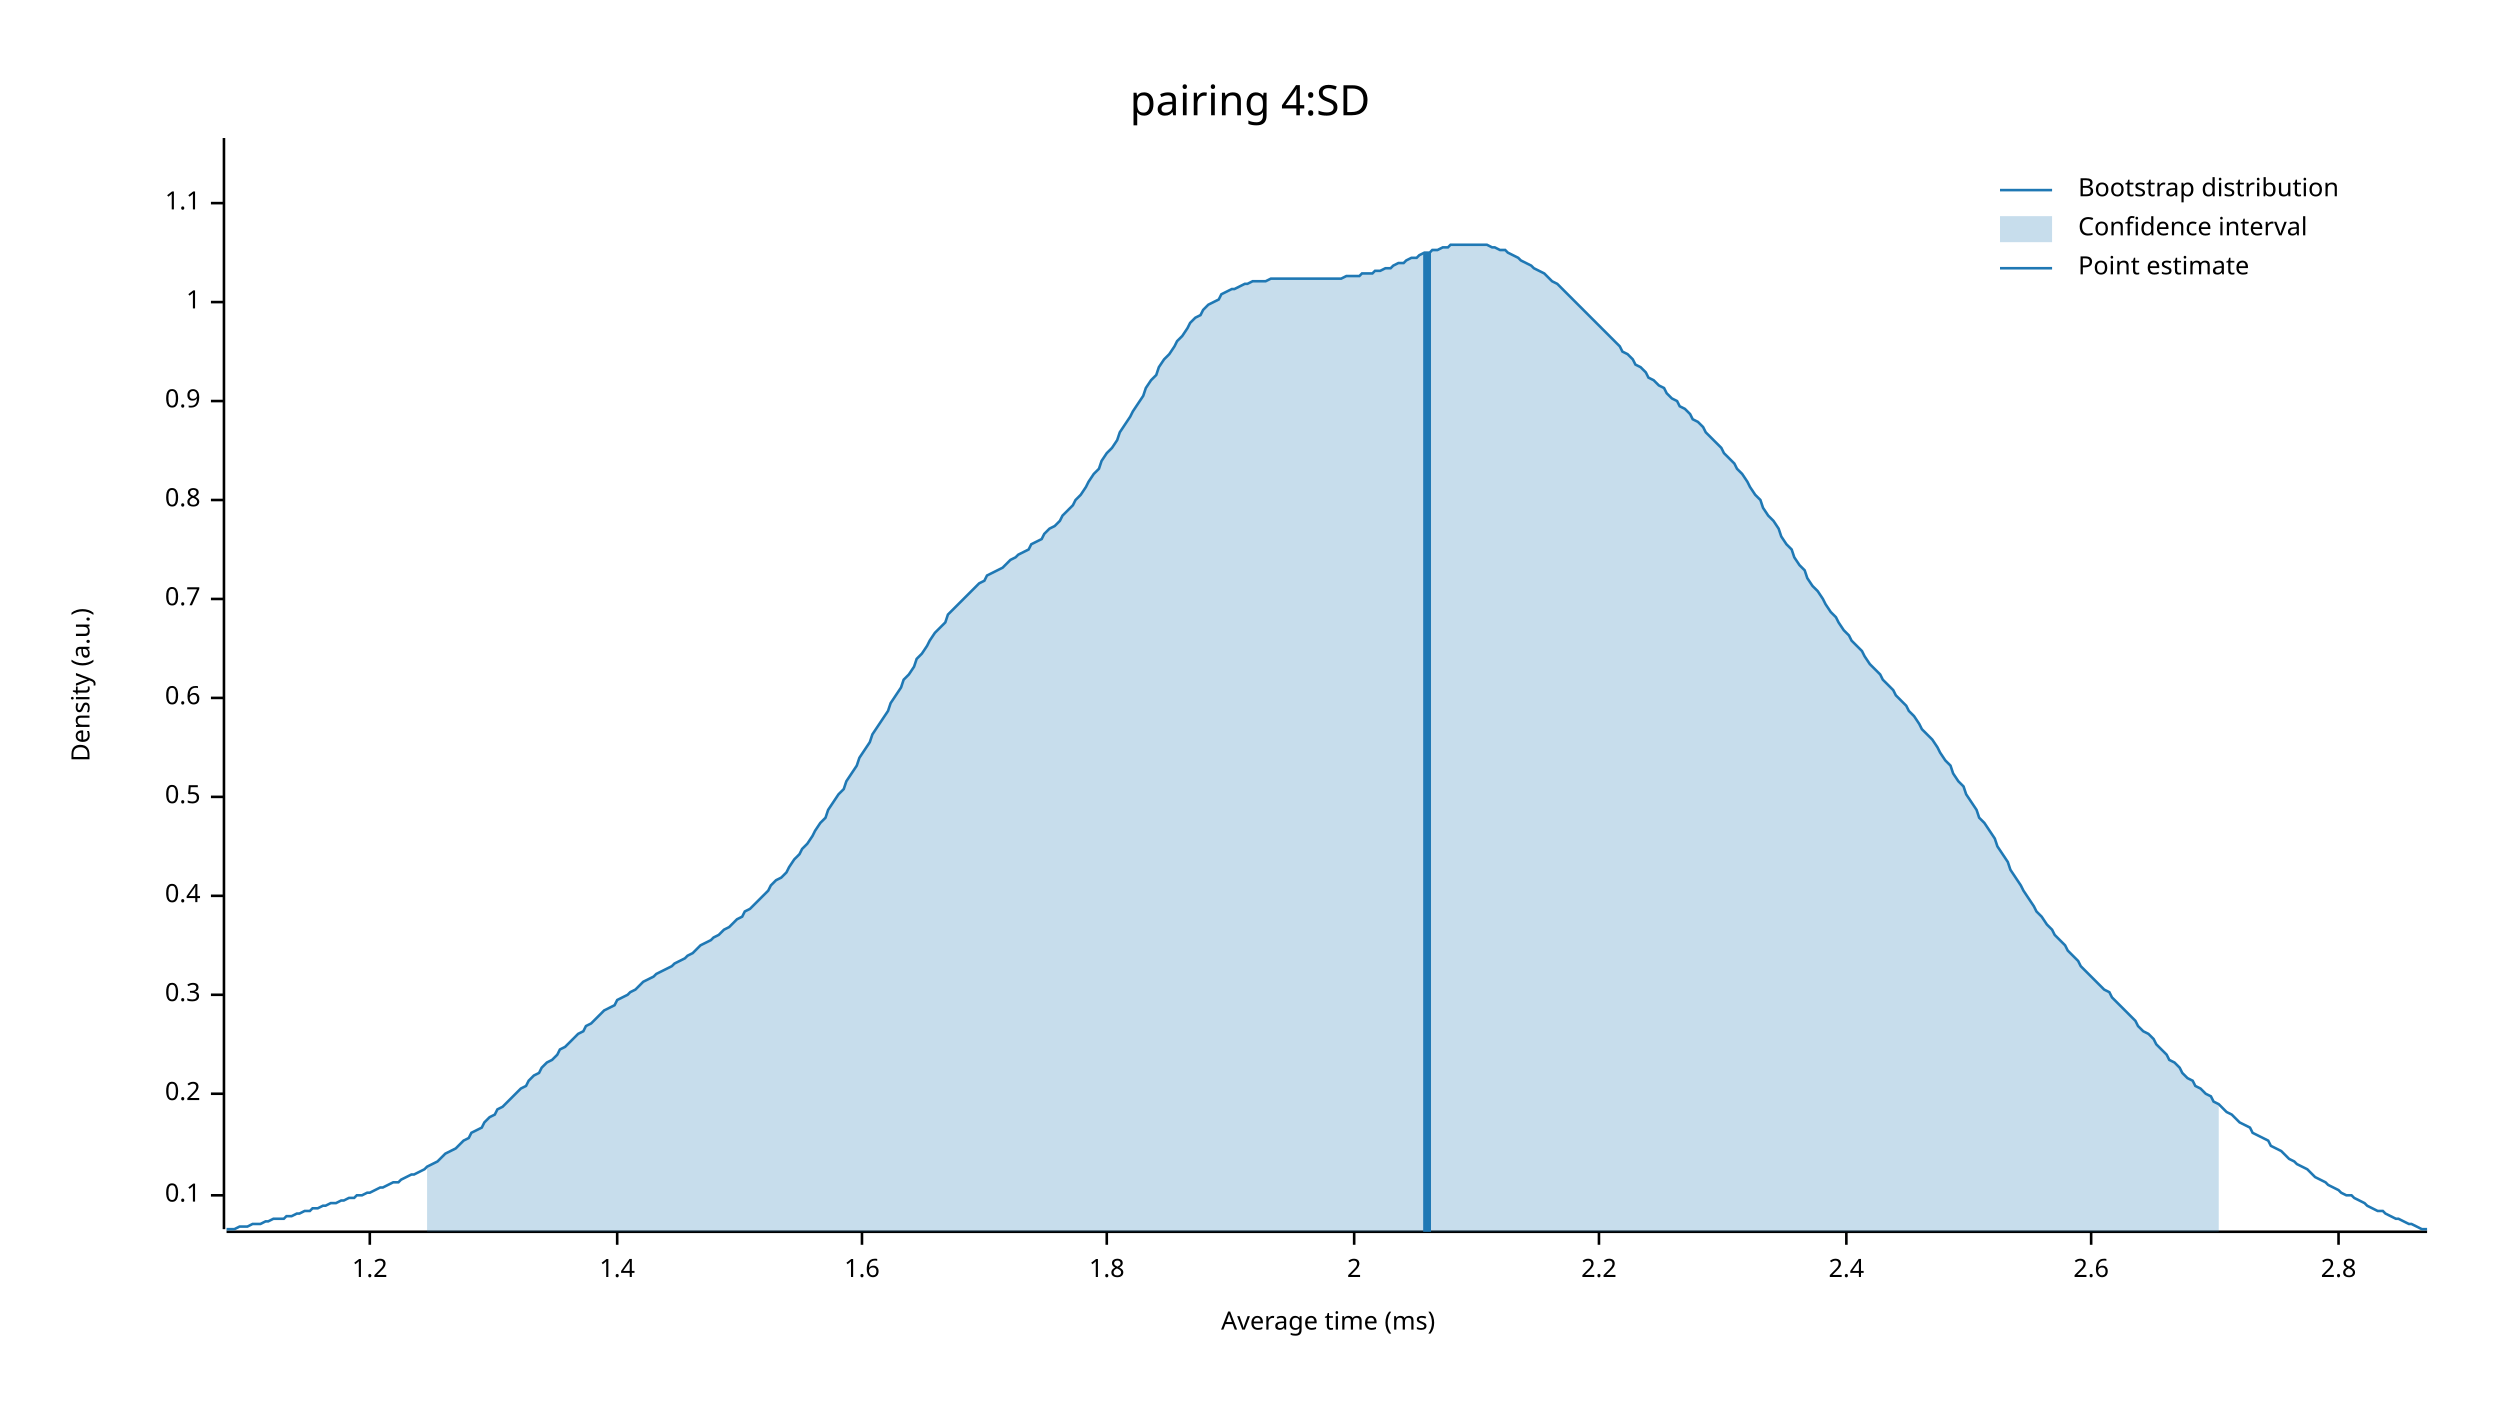
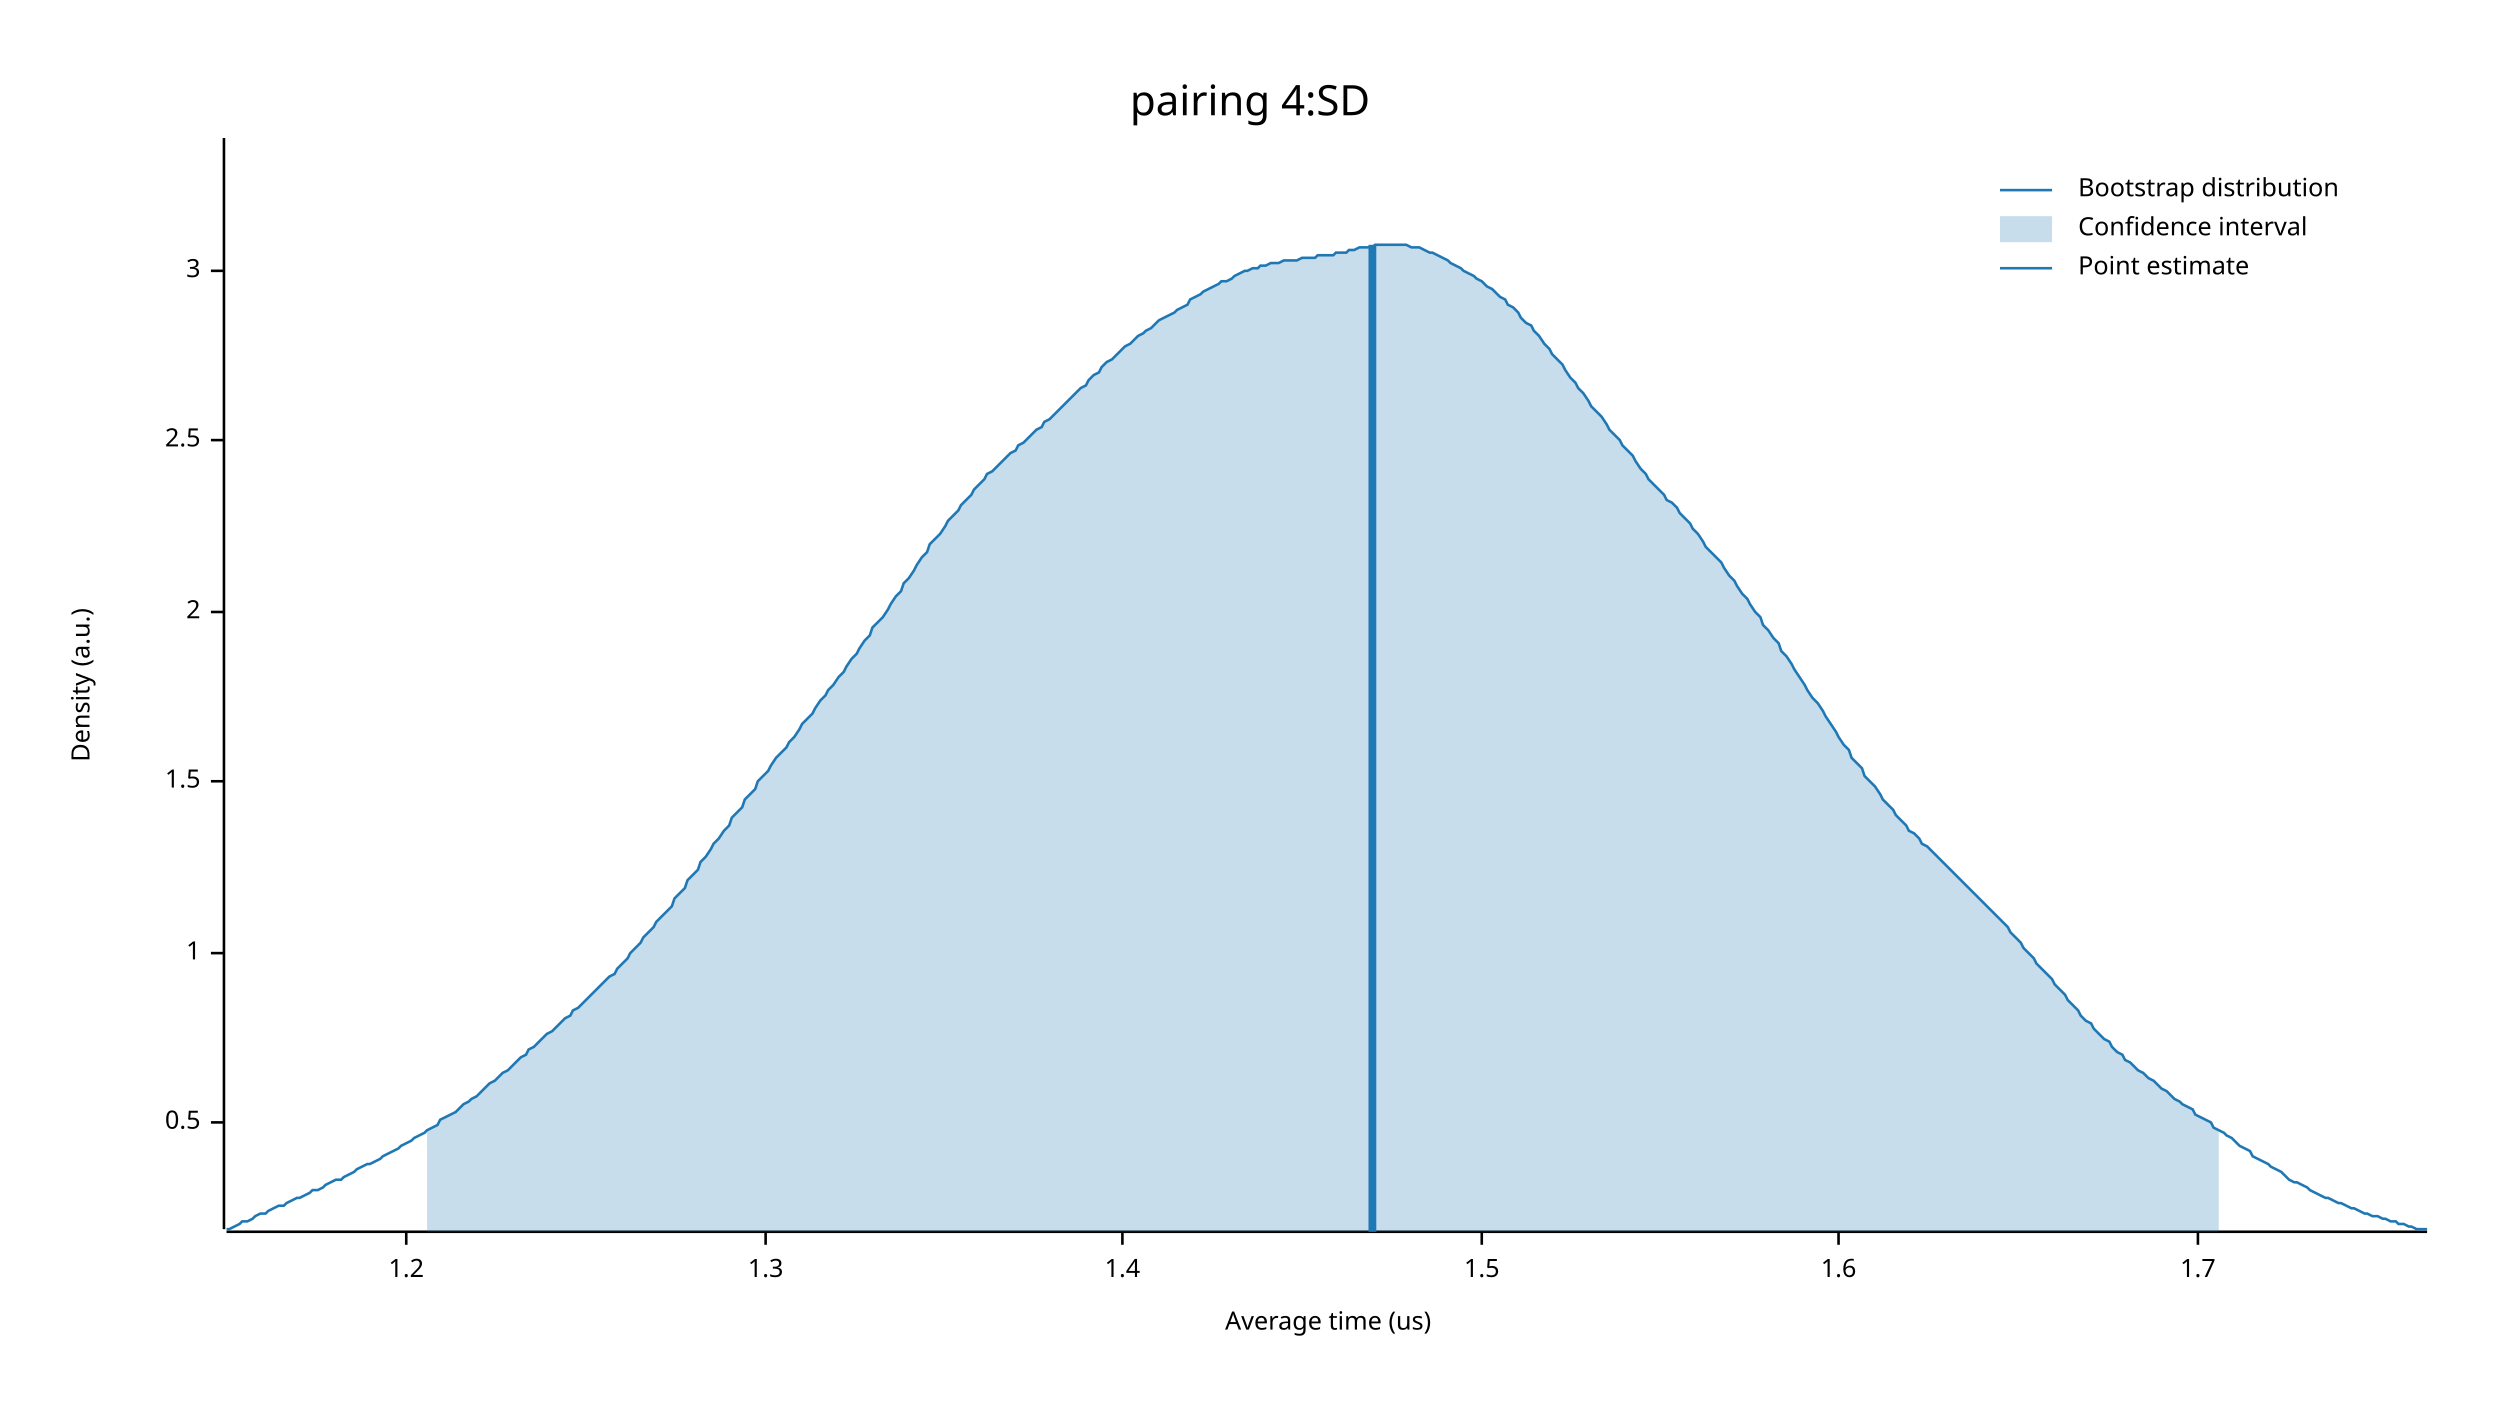
<svg xmlns="http://www.w3.org/2000/svg" width="960" height="540" viewBox="0 0 960 540">
  <text x="480" y="32" dy="0.76em" text-anchor="middle" font-family="sans-serif" font-size="16.129" opacity="1" fill="#000000">
pairing 4:SD
</text>
  <text x="27" y="263" dy="0.76em" text-anchor="middle" font-family="sans-serif" font-size="9.677" opacity="1" fill="#000000" transform="rotate(270, 27, 263)">
Density (a.u.)
</text>
  <text x="510" y="513" dy="-0.5ex" text-anchor="middle" font-family="sans-serif" font-size="9.677" opacity="1" fill="#000000">
- Average time (ms)
+ Average time (us)
</text>
  <polyline fill="none" opacity="1" stroke="#000000" stroke-width="1" points="86,53 86,472 " />
-   <text x="77" y="459" dy="0.5ex" text-anchor="end" font-family="sans-serif" font-size="9.677" opacity="1" fill="#000000">
- 0.1
- </text>
-   <polyline fill="none" opacity="1" stroke="#000000" stroke-width="1" points="81,459 86,459 " />
-   <text x="77" y="420" dy="0.5ex" text-anchor="end" font-family="sans-serif" font-size="9.677" opacity="1" fill="#000000">
- 0.2
- </text>
-   <polyline fill="none" opacity="1" stroke="#000000" stroke-width="1" points="81,420 86,420 " />
-   <text x="77" y="382" dy="0.5ex" text-anchor="end" font-family="sans-serif" font-size="9.677" opacity="1" fill="#000000">
- 0.3
- </text>
-   <polyline fill="none" opacity="1" stroke="#000000" stroke-width="1" points="81,382 86,382 " />
-   <text x="77" y="344" dy="0.5ex" text-anchor="end" font-family="sans-serif" font-size="9.677" opacity="1" fill="#000000">
- 0.4
- </text>
-   <polyline fill="none" opacity="1" stroke="#000000" stroke-width="1" points="81,344 86,344 " />
-   <text x="77" y="306" dy="0.5ex" text-anchor="end" font-family="sans-serif" font-size="9.677" opacity="1" fill="#000000">
+   <text x="77" y="431" dy="0.5ex" text-anchor="end" font-family="sans-serif" font-size="9.677" opacity="1" fill="#000000">
0.5
</text>
-   <polyline fill="none" opacity="1" stroke="#000000" stroke-width="1" points="81,306 86,306 " />
-   <text x="77" y="268" dy="0.5ex" text-anchor="end" font-family="sans-serif" font-size="9.677" opacity="1" fill="#000000">
- 0.6
- </text>
-   <polyline fill="none" opacity="1" stroke="#000000" stroke-width="1" points="81,268 86,268 " />
-   <text x="77" y="230" dy="0.5ex" text-anchor="end" font-family="sans-serif" font-size="9.677" opacity="1" fill="#000000">
- 0.7
- </text>
-   <polyline fill="none" opacity="1" stroke="#000000" stroke-width="1" points="81,230 86,230 " />
-   <text x="77" y="192" dy="0.5ex" text-anchor="end" font-family="sans-serif" font-size="9.677" opacity="1" fill="#000000">
- 0.8
- </text>
-   <polyline fill="none" opacity="1" stroke="#000000" stroke-width="1" points="81,192 86,192 " />
-   <text x="77" y="154" dy="0.5ex" text-anchor="end" font-family="sans-serif" font-size="9.677" opacity="1" fill="#000000">
- 0.9
- </text>
-   <polyline fill="none" opacity="1" stroke="#000000" stroke-width="1" points="81,154 86,154 " />
-   <text x="77" y="116" dy="0.5ex" text-anchor="end" font-family="sans-serif" font-size="9.677" opacity="1" fill="#000000">
+   <polyline fill="none" opacity="1" stroke="#000000" stroke-width="1" points="81,431 86,431 " />
+   <text x="77" y="366" dy="0.5ex" text-anchor="end" font-family="sans-serif" font-size="9.677" opacity="1" fill="#000000">
1
</text>
-   <polyline fill="none" opacity="1" stroke="#000000" stroke-width="1" points="81,116 86,116 " />
-   <text x="77" y="78" dy="0.5ex" text-anchor="end" font-family="sans-serif" font-size="9.677" opacity="1" fill="#000000">
- 1.1
+   <polyline fill="none" opacity="1" stroke="#000000" stroke-width="1" points="81,366 86,366 " />
+   <text x="77" y="300" dy="0.5ex" text-anchor="end" font-family="sans-serif" font-size="9.677" opacity="1" fill="#000000">
+ 1.5
</text>
-   <polyline fill="none" opacity="1" stroke="#000000" stroke-width="1" points="81,78 86,78 " />
+   <polyline fill="none" opacity="1" stroke="#000000" stroke-width="1" points="81,300 86,300 " />
+   <text x="77" y="235" dy="0.5ex" text-anchor="end" font-family="sans-serif" font-size="9.677" opacity="1" fill="#000000">
+ 2
+ </text>
+   <polyline fill="none" opacity="1" stroke="#000000" stroke-width="1" points="81,235 86,235 " />
+   <text x="77" y="169" dy="0.5ex" text-anchor="end" font-family="sans-serif" font-size="9.677" opacity="1" fill="#000000">
+ 2.5
+ </text>
+   <polyline fill="none" opacity="1" stroke="#000000" stroke-width="1" points="81,169 86,169 " />
+   <text x="77" y="104" dy="0.5ex" text-anchor="end" font-family="sans-serif" font-size="9.677" opacity="1" fill="#000000">
+ 3
+ </text>
+   <polyline fill="none" opacity="1" stroke="#000000" stroke-width="1" points="81,104 86,104 " />
  <polyline fill="none" opacity="1" stroke="#000000" stroke-width="1" points="87,473 932,473 " />
-   <text x="142" y="483" dy="0.76em" text-anchor="middle" font-family="sans-serif" font-size="9.677" opacity="1" fill="#000000">
+   <text x="156" y="483" dy="0.76em" text-anchor="middle" font-family="sans-serif" font-size="9.677" opacity="1" fill="#000000">
1.2
</text>
-   <polyline fill="none" opacity="1" stroke="#000000" stroke-width="1" points="142,473 142,478 " />
-   <text x="237" y="483" dy="0.76em" text-anchor="middle" font-family="sans-serif" font-size="9.677" opacity="1" fill="#000000">
+   <polyline fill="none" opacity="1" stroke="#000000" stroke-width="1" points="156,473 156,478 " />
+   <text x="294" y="483" dy="0.76em" text-anchor="middle" font-family="sans-serif" font-size="9.677" opacity="1" fill="#000000">
+ 1.3
+ </text>
+   <polyline fill="none" opacity="1" stroke="#000000" stroke-width="1" points="294,473 294,478 " />
+   <text x="431" y="483" dy="0.76em" text-anchor="middle" font-family="sans-serif" font-size="9.677" opacity="1" fill="#000000">
1.4
</text>
-   <polyline fill="none" opacity="1" stroke="#000000" stroke-width="1" points="237,473 237,478 " />
-   <text x="331" y="483" dy="0.76em" text-anchor="middle" font-family="sans-serif" font-size="9.677" opacity="1" fill="#000000">
+   <polyline fill="none" opacity="1" stroke="#000000" stroke-width="1" points="431,473 431,478 " />
+   <text x="569" y="483" dy="0.76em" text-anchor="middle" font-family="sans-serif" font-size="9.677" opacity="1" fill="#000000">
+ 1.5
+ </text>
+   <polyline fill="none" opacity="1" stroke="#000000" stroke-width="1" points="569,473 569,478 " />
+   <text x="706" y="483" dy="0.76em" text-anchor="middle" font-family="sans-serif" font-size="9.677" opacity="1" fill="#000000">
1.6
</text>
-   <polyline fill="none" opacity="1" stroke="#000000" stroke-width="1" points="331,473 331,478 " />
-   <text x="425" y="483" dy="0.76em" text-anchor="middle" font-family="sans-serif" font-size="9.677" opacity="1" fill="#000000">
- 1.8
+   <polyline fill="none" opacity="1" stroke="#000000" stroke-width="1" points="706,473 706,478 " />
+   <text x="844" y="483" dy="0.76em" text-anchor="middle" font-family="sans-serif" font-size="9.677" opacity="1" fill="#000000">
+ 1.7
</text>
-   <polyline fill="none" opacity="1" stroke="#000000" stroke-width="1" points="425,473 425,478 " />
-   <text x="520" y="483" dy="0.76em" text-anchor="middle" font-family="sans-serif" font-size="9.677" opacity="1" fill="#000000">
- 2
- </text>
-   <polyline fill="none" opacity="1" stroke="#000000" stroke-width="1" points="520,473 520,478 " />
-   <text x="614" y="483" dy="0.76em" text-anchor="middle" font-family="sans-serif" font-size="9.677" opacity="1" fill="#000000">
- 2.2
- </text>
-   <polyline fill="none" opacity="1" stroke="#000000" stroke-width="1" points="614,473 614,478 " />
-   <text x="709" y="483" dy="0.76em" text-anchor="middle" font-family="sans-serif" font-size="9.677" opacity="1" fill="#000000">
- 2.4
- </text>
-   <polyline fill="none" opacity="1" stroke="#000000" stroke-width="1" points="709,473 709,478 " />
-   <text x="803" y="483" dy="0.76em" text-anchor="middle" font-family="sans-serif" font-size="9.677" opacity="1" fill="#000000">
- 2.6
- </text>
-   <polyline fill="none" opacity="1" stroke="#000000" stroke-width="1" points="803,473 803,478 " />
-   <text x="898" y="483" dy="0.76em" text-anchor="middle" font-family="sans-serif" font-size="9.677" opacity="1" fill="#000000">
- 2.8
- </text>
-   <polyline fill="none" opacity="1" stroke="#000000" stroke-width="1" points="898,473 898,478 " />
-   <polyline fill="none" opacity="1" stroke="#1F78B4" stroke-width="1" points="87,472 88,472 90,472 92,471 93,471 95,471 97,470 98,470 100,470 102,469 103,469 105,468 107,468 109,468 110,467 112,467 114,466 115,466 117,465 119,465 120,464 122,464 124,463 125,463 127,462 129,462 131,461 132,461 134,460 136,460 137,459 139,459 141,458 142,458 144,457 146,456 147,456 149,455 151,454 153,454 154,453 156,452 158,451 159,451 161,450 163,449 164,448 166,447 168,446 169,445 171,443 173,442 175,441 176,440 178,438 180,437 181,435 183,434 185,433 186,431 188,429 190,428 191,426 193,425 195,423 197,421 198,420 200,418 202,417 203,415 205,413 207,412 208,410 210,408 212,407 214,405 215,403 217,402 219,400 220,399 222,397 224,396 225,394 227,393 229,391 230,390 232,388 234,387 236,386 237,384 239,383 241,382 242,381 244,380 246,378 247,377 249,376 251,375 252,374 254,373 256,372 258,371 259,370 261,369 263,368 264,367 266,366 268,364 269,363 271,362 273,361 274,360 276,359 278,357 280,356 281,355 283,353 285,352 286,350 288,349 290,347 291,346 293,344 295,342 296,340 298,338 300,337 302,335 303,333 305,330 307,328 308,326 310,324 312,321 313,319 315,316 317,314 318,311 320,308 322,305 324,303 325,300 327,297 329,294 330,291 332,288 334,285 335,282 337,279 339,276 341,273 342,270 344,267 346,264 347,261 349,259 351,256 352,253 354,251 356,248 357,246 359,243 361,241 363,239 364,236 366,234 368,232 369,231 371,229 373,227 374,226 376,224 378,223 379,221 381,220 383,219 385,218 386,217 388,215 390,214 391,213 393,212 395,211 396,209 398,208 400,207 401,205 403,203 405,202 407,200 408,198 410,196 412,194 413,192 415,190 417,187 418,185 420,182 422,180 423,177 425,174 427,172 429,169 430,166 432,163 434,160 435,158 437,155 439,152 440,149 442,146 444,144 445,141 447,138 449,136 451,133 452,131 454,129 456,126 457,124 459,122 461,121 462,119 464,117 466,116 468,115 469,113 471,112 473,111 474,111 476,110 478,109 479,109 481,108 483,108 484,108 486,108 488,107 490,107 491,107 493,107 495,107 496,107 498,107 500,107 501,107 503,107 505,107 506,107 508,107 510,107 512,107 513,107 515,107 517,106 518,106 520,106 522,106 523,105 525,105 527,105 528,104 530,104 532,103 534,103 535,102 537,101 539,101 540,100 542,99 544,99 545,98 547,97 549,97 550,96 552,96 554,95 556,95 557,94 559,94 561,94 562,94 564,94 566,94 567,94 569,94 571,94 573,95 574,95 576,96 578,96 579,97 581,98 583,99 584,100 586,101 588,102 589,103 591,104 593,105 595,107 596,108 598,109 600,111 601,112 603,114 605,116 606,117 608,119 610,121 611,122 613,124 615,126 617,128 618,129 620,131 622,133 623,135 625,136 627,138 628,140 630,141 632,143 633,145 635,146 637,148 639,149 640,151 642,153 644,154 645,156 647,157 649,159 650,161 652,162 654,164 655,166 657,168 659,170 661,172 662,174 664,176 666,178 667,180 669,182 671,185 672,187 674,190 676,192 677,195 679,198 681,200 683,203 684,206 686,209 688,211 689,214 691,217 693,219 694,222 696,225 698,227 700,230 701,232 703,235 705,237 706,239 708,242 710,244 711,246 713,248 715,250 716,252 718,255 720,257 722,259 723,261 725,263 727,265 728,267 730,269 732,271 733,273 735,275 737,278 738,280 740,282 742,284 744,287 745,289 747,292 749,294 750,297 752,300 754,302 755,305 757,308 759,311 760,314 762,316 764,319 766,322 767,325 769,328 771,331 772,334 774,337 776,340 777,342 779,345 781,348 782,350 784,352 786,355 788,357 789,359 791,361 793,363 794,365 796,367 798,369 799,371 801,373 803,375 804,376 806,378 808,380 810,381 811,383 813,385 815,387 816,388 818,390 820,392 821,394 823,396 825,397 827,399 828,401 830,403 832,405 833,407 835,408 837,410 838,412 840,414 842,415 843,417 845,418 847,420 849,421 850,423 852,424 854,426 855,427 857,428 859,430 860,431 862,432 864,433 865,435 867,436 869,437 871,438 872,440 874,441 876,442 877,443 879,445 881,446 882,447 884,448 886,449 887,450 889,452 891,453 893,454 894,455 896,456 898,457 899,458 901,459 903,459 904,460 906,461 908,462 909,463 911,464 913,465 915,465 916,466 918,467 920,468 921,468 923,469 925,470 926,470 928,471 930,472 932,472 " />
-   <polygon opacity="0.25" fill="#1F78B4" points="164,448 166,447 168,446 169,445 171,443 173,442 175,441 176,440 178,438 180,437 181,435 183,434 185,433 186,431 188,429 190,428 191,426 193,425 195,423 197,421 198,420 200,418 202,417 203,415 205,413 207,412 208,410 210,408 212,407 214,405 215,403 217,402 219,400 220,399 222,397 224,396 225,394 227,393 229,391 230,390 232,388 234,387 236,386 237,384 239,383 241,382 242,381 244,380 246,378 247,377 249,376 251,375 252,374 254,373 256,372 258,371 259,370 261,369 263,368 264,367 266,366 268,364 269,363 271,362 273,361 274,360 276,359 278,357 280,356 281,355 283,353 285,352 286,350 288,349 290,347 291,346 293,344 295,342 296,340 298,338 300,337 302,335 303,333 305,330 307,328 308,326 310,324 312,321 313,319 315,316 317,314 318,311 320,308 322,305 324,303 325,300 327,297 329,294 330,291 332,288 334,285 335,282 337,279 339,276 341,273 342,270 344,267 346,264 347,261 349,259 351,256 352,253 354,251 356,248 357,246 359,243 361,241 363,239 364,236 366,234 368,232 369,231 371,229 373,227 374,226 376,224 378,223 379,221 381,220 383,219 385,218 386,217 388,215 390,214 391,213 393,212 395,211 396,209 398,208 400,207 401,205 403,203 405,202 407,200 408,198 410,196 412,194 413,192 415,190 417,187 418,185 420,182 422,180 423,177 425,174 427,172 429,169 430,166 432,163 434,160 435,158 437,155 439,152 440,149 442,146 444,144 445,141 447,138 449,136 451,133 452,131 454,129 456,126 457,124 459,122 461,121 462,119 464,117 466,116 468,115 469,113 471,112 473,111 474,111 476,110 478,109 479,109 481,108 483,108 484,108 486,108 488,107 490,107 491,107 493,107 495,107 496,107 498,107 500,107 501,107 503,107 505,107 506,107 508,107 510,107 512,107 513,107 515,107 517,106 518,106 520,106 522,106 523,105 525,105 527,105 528,104 530,104 532,103 534,103 535,102 537,101 539,101 540,100 542,99 544,99 545,98 547,97 549,97 550,96 552,96 554,95 556,95 557,94 559,94 561,94 562,94 564,94 566,94 567,94 569,94 571,94 573,95 574,95 576,96 578,96 579,97 581,98 583,99 584,100 586,101 588,102 589,103 591,104 593,105 595,107 596,108 598,109 600,111 601,112 603,114 605,116 606,117 608,119 610,121 611,122 613,124 615,126 617,128 618,129 620,131 622,133 623,135 625,136 627,138 628,140 630,141 632,143 633,145 635,146 637,148 639,149 640,151 642,153 644,154 645,156 647,157 649,159 650,161 652,162 654,164 655,166 657,168 659,170 661,172 662,174 664,176 666,178 667,180 669,182 671,185 672,187 674,190 676,192 677,195 679,198 681,200 683,203 684,206 686,209 688,211 689,214 691,217 693,219 694,222 696,225 698,227 700,230 701,232 703,235 705,237 706,239 708,242 710,244 711,246 713,248 715,250 716,252 718,255 720,257 722,259 723,261 725,263 727,265 728,267 730,269 732,271 733,273 735,275 737,278 738,280 740,282 742,284 744,287 745,289 747,292 749,294 750,297 752,300 754,302 755,305 757,308 759,311 760,314 762,316 764,319 766,322 767,325 769,328 771,331 772,334 774,337 776,340 777,342 779,345 781,348 782,350 784,352 786,355 788,357 789,359 791,361 793,363 794,365 796,367 798,369 799,371 801,373 803,375 804,376 806,378 808,380 810,381 811,383 813,385 815,387 816,388 818,390 820,392 821,394 823,396 825,397 827,399 828,401 830,403 832,405 833,407 835,408 837,410 838,412 840,414 842,415 843,417 845,418 847,420 849,421 850,423 852,424 852,473 164,473 " />
-   <polyline fill="none" opacity="1" stroke="#1F78B4" stroke-width="3" points="548,473 548,97 " />
+   <polyline fill="none" opacity="1" stroke="#000000" stroke-width="1" points="844,473 844,478 " />
+   <polyline fill="none" opacity="1" stroke="#1F78B4" stroke-width="1" points="87,472 88,472 90,471 92,470 93,469 95,469 97,468 98,467 100,466 102,466 103,465 105,464 107,463 109,463 110,462 112,461 114,460 115,460 117,459 119,458 120,457 122,457 124,456 125,455 127,454 129,453 131,453 132,452 134,451 136,450 137,449 139,448 141,447 142,447 144,446 146,445 147,444 149,443 151,442 153,441 154,440 156,439 158,438 159,437 161,436 163,435 164,434 166,433 168,432 169,430 171,429 173,428 175,427 176,426 178,424 180,423 181,422 183,421 185,419 186,418 188,416 190,415 191,414 193,412 195,411 197,409 198,408 200,406 202,405 203,403 205,402 207,400 208,399 210,397 212,396 214,394 215,393 217,391 219,390 220,388 222,387 224,385 225,384 227,382 229,380 230,379 232,377 234,375 236,374 237,372 239,370 241,368 242,366 244,364 246,362 247,360 249,358 251,356 252,354 254,352 256,350 258,348 259,345 261,343 263,341 264,338 266,336 268,334 269,331 271,329 273,326 274,324 276,322 278,319 280,317 281,314 283,312 285,310 286,307 288,305 290,303 291,300 293,298 295,296 296,294 298,291 300,289 302,287 303,285 305,283 307,280 308,278 310,276 312,274 313,272 315,269 317,267 318,265 320,263 322,260 324,258 325,256 327,253 329,251 330,249 332,246 334,244 335,241 337,239 339,237 341,234 342,232 344,229 346,227 347,224 349,222 351,219 352,217 354,214 356,212 357,209 359,207 361,205 363,202 364,200 366,198 368,196 369,194 371,192 373,190 374,188 376,186 378,184 379,182 381,181 383,179 385,177 386,176 388,174 390,173 391,171 393,170 395,168 396,167 398,165 400,164 401,162 403,161 405,159 407,157 408,156 410,154 412,152 413,151 415,149 417,148 418,146 420,144 422,143 423,141 425,139 427,138 429,136 430,135 432,133 434,132 435,131 437,129 439,128 440,127 442,126 444,124 445,123 447,122 449,121 451,120 452,119 454,118 456,117 457,115 459,114 461,113 462,112 464,111 466,110 468,109 469,108 471,108 473,107 474,106 476,105 478,104 479,104 481,103 483,103 484,102 486,102 488,101 490,101 491,101 493,100 495,100 496,100 498,100 500,99 501,99 503,99 505,99 506,98 508,98 510,98 512,98 513,97 515,97 517,97 518,96 520,96 522,95 523,95 525,95 527,95 528,94 530,94 532,94 534,94 535,94 537,94 539,94 540,94 542,95 544,95 545,95 547,96 549,97 550,97 552,98 554,99 556,100 557,101 559,102 561,103 562,104 564,105 566,106 567,107 569,108 571,110 573,111 574,112 576,114 578,115 579,117 581,118 583,120 584,122 586,124 588,125 589,127 591,129 593,132 595,134 596,136 598,138 600,140 601,142 603,145 605,147 606,149 608,151 610,154 611,156 613,158 615,160 617,163 618,165 620,167 622,169 623,171 625,173 627,175 628,177 630,180 632,182 633,184 635,186 637,188 639,190 640,192 642,193 644,195 645,197 647,199 649,201 650,203 652,205 654,208 655,210 657,212 659,214 661,216 662,218 664,221 666,223 667,225 669,228 671,230 672,232 674,235 676,237 677,240 679,242 681,245 683,247 684,250 686,252 688,255 689,257 691,260 693,263 694,265 696,268 698,270 700,273 701,275 703,278 705,281 706,283 708,286 710,288 711,291 713,293 715,295 716,298 718,300 720,302 722,305 723,307 725,309 727,311 728,313 730,315 732,317 733,319 735,320 737,322 738,324 740,325 742,327 744,329 745,330 747,332 749,334 750,335 752,337 754,339 755,340 757,342 759,344 760,345 762,347 764,349 766,351 767,352 769,354 771,356 772,358 774,360 776,362 777,364 779,366 781,368 782,370 784,372 786,374 788,376 789,378 791,380 793,382 794,384 796,386 798,388 799,390 801,392 803,393 804,395 806,397 808,399 810,400 811,402 813,404 815,405 816,407 818,408 820,410 821,411 823,412 825,414 827,415 828,416 830,418 832,419 833,420 835,422 837,423 838,424 840,425 842,426 843,428 845,429 847,430 849,431 850,433 852,434 854,435 855,436 857,437 859,439 860,440 862,441 864,442 865,444 867,445 869,446 871,447 872,448 874,449 876,450 877,451 879,453 881,454 882,454 884,455 886,456 887,457 889,458 891,459 893,460 894,460 896,461 898,462 899,462 901,463 903,464 904,464 906,465 908,466 909,466 911,467 913,467 915,468 916,468 918,469 920,469 921,470 923,470 925,471 926,471 928,472 930,472 932,472 " />
+   <polygon opacity="0.25" fill="#1F78B4" points="164,434 166,433 168,432 169,430 171,429 173,428 175,427 176,426 178,424 180,423 181,422 183,421 185,419 186,418 188,416 190,415 191,414 193,412 195,411 197,409 198,408 200,406 202,405 203,403 205,402 207,400 208,399 210,397 212,396 214,394 215,393 217,391 219,390 220,388 222,387 224,385 225,384 227,382 229,380 230,379 232,377 234,375 236,374 237,372 239,370 241,368 242,366 244,364 246,362 247,360 249,358 251,356 252,354 254,352 256,350 258,348 259,345 261,343 263,341 264,338 266,336 268,334 269,331 271,329 273,326 274,324 276,322 278,319 280,317 281,314 283,312 285,310 286,307 288,305 290,303 291,300 293,298 295,296 296,294 298,291 300,289 302,287 303,285 305,283 307,280 308,278 310,276 312,274 313,272 315,269 317,267 318,265 320,263 322,260 324,258 325,256 327,253 329,251 330,249 332,246 334,244 335,241 337,239 339,237 341,234 342,232 344,229 346,227 347,224 349,222 351,219 352,217 354,214 356,212 357,209 359,207 361,205 363,202 364,200 366,198 368,196 369,194 371,192 373,190 374,188 376,186 378,184 379,182 381,181 383,179 385,177 386,176 388,174 390,173 391,171 393,170 395,168 396,167 398,165 400,164 401,162 403,161 405,159 407,157 408,156 410,154 412,152 413,151 415,149 417,148 418,146 420,144 422,143 423,141 425,139 427,138 429,136 430,135 432,133 434,132 435,131 437,129 439,128 440,127 442,126 444,124 445,123 447,122 449,121 451,120 452,119 454,118 456,117 457,115 459,114 461,113 462,112 464,111 466,110 468,109 469,108 471,108 473,107 474,106 476,105 478,104 479,104 481,103 483,103 484,102 486,102 488,101 490,101 491,101 493,100 495,100 496,100 498,100 500,99 501,99 503,99 505,99 506,98 508,98 510,98 512,98 513,97 515,97 517,97 518,96 520,96 522,95 523,95 525,95 527,95 528,94 530,94 532,94 534,94 535,94 537,94 539,94 540,94 542,95 544,95 545,95 547,96 549,97 550,97 552,98 554,99 556,100 557,101 559,102 561,103 562,104 564,105 566,106 567,107 569,108 571,110 573,111 574,112 576,114 578,115 579,117 581,118 583,120 584,122 586,124 588,125 589,127 591,129 593,132 595,134 596,136 598,138 600,140 601,142 603,145 605,147 606,149 608,151 610,154 611,156 613,158 615,160 617,163 618,165 620,167 622,169 623,171 625,173 627,175 628,177 630,180 632,182 633,184 635,186 637,188 639,190 640,192 642,193 644,195 645,197 647,199 649,201 650,203 652,205 654,208 655,210 657,212 659,214 661,216 662,218 664,221 666,223 667,225 669,228 671,230 672,232 674,235 676,237 677,240 679,242 681,245 683,247 684,250 686,252 688,255 689,257 691,260 693,263 694,265 696,268 698,270 700,273 701,275 703,278 705,281 706,283 708,286 710,288 711,291 713,293 715,295 716,298 718,300 720,302 722,305 723,307 725,309 727,311 728,313 730,315 732,317 733,319 735,320 737,322 738,324 740,325 742,327 744,329 745,330 747,332 749,334 750,335 752,337 754,339 755,340 757,342 759,344 760,345 762,347 764,349 766,351 767,352 769,354 771,356 772,358 774,360 776,362 777,364 779,366 781,368 782,370 784,372 786,374 788,376 789,378 791,380 793,382 794,384 796,386 798,388 799,390 801,392 803,393 804,395 806,397 808,399 810,400 811,402 813,404 815,405 816,407 818,408 820,410 821,411 823,412 825,414 827,415 828,416 830,418 832,419 833,420 835,422 837,423 838,424 840,425 842,426 843,428 845,429 847,430 849,431 850,433 852,434 852,473 164,473 " />
+   <polyline fill="none" opacity="1" stroke="#1F78B4" stroke-width="3" points="527,473 527,94 " />
  <text x="798" y="68" dy="0.76em" text-anchor="start" font-family="sans-serif" font-size="9.677" opacity="1" fill="#000000">
Bootstrap distribution
</text>
  <text x="798" y="83" dy="0.76em" text-anchor="start" font-family="sans-serif" font-size="9.677" opacity="1" fill="#000000">
Confidence interval
</text>
  <text x="798" y="98" dy="0.76em" text-anchor="start" font-family="sans-serif" font-size="9.677" opacity="1" fill="#000000">
Point estimate
</text>
  <polyline fill="none" opacity="1" stroke="#1F78B4" stroke-width="1" points="768,73 788,73 " />
  <rect x="768" y="83" width="20" height="10" opacity="0.25" fill="#1F78B4" stroke="none" />
  <polyline fill="none" opacity="1" stroke="#1F78B4" stroke-width="1" points="768,103 788,103 " />
</svg>
